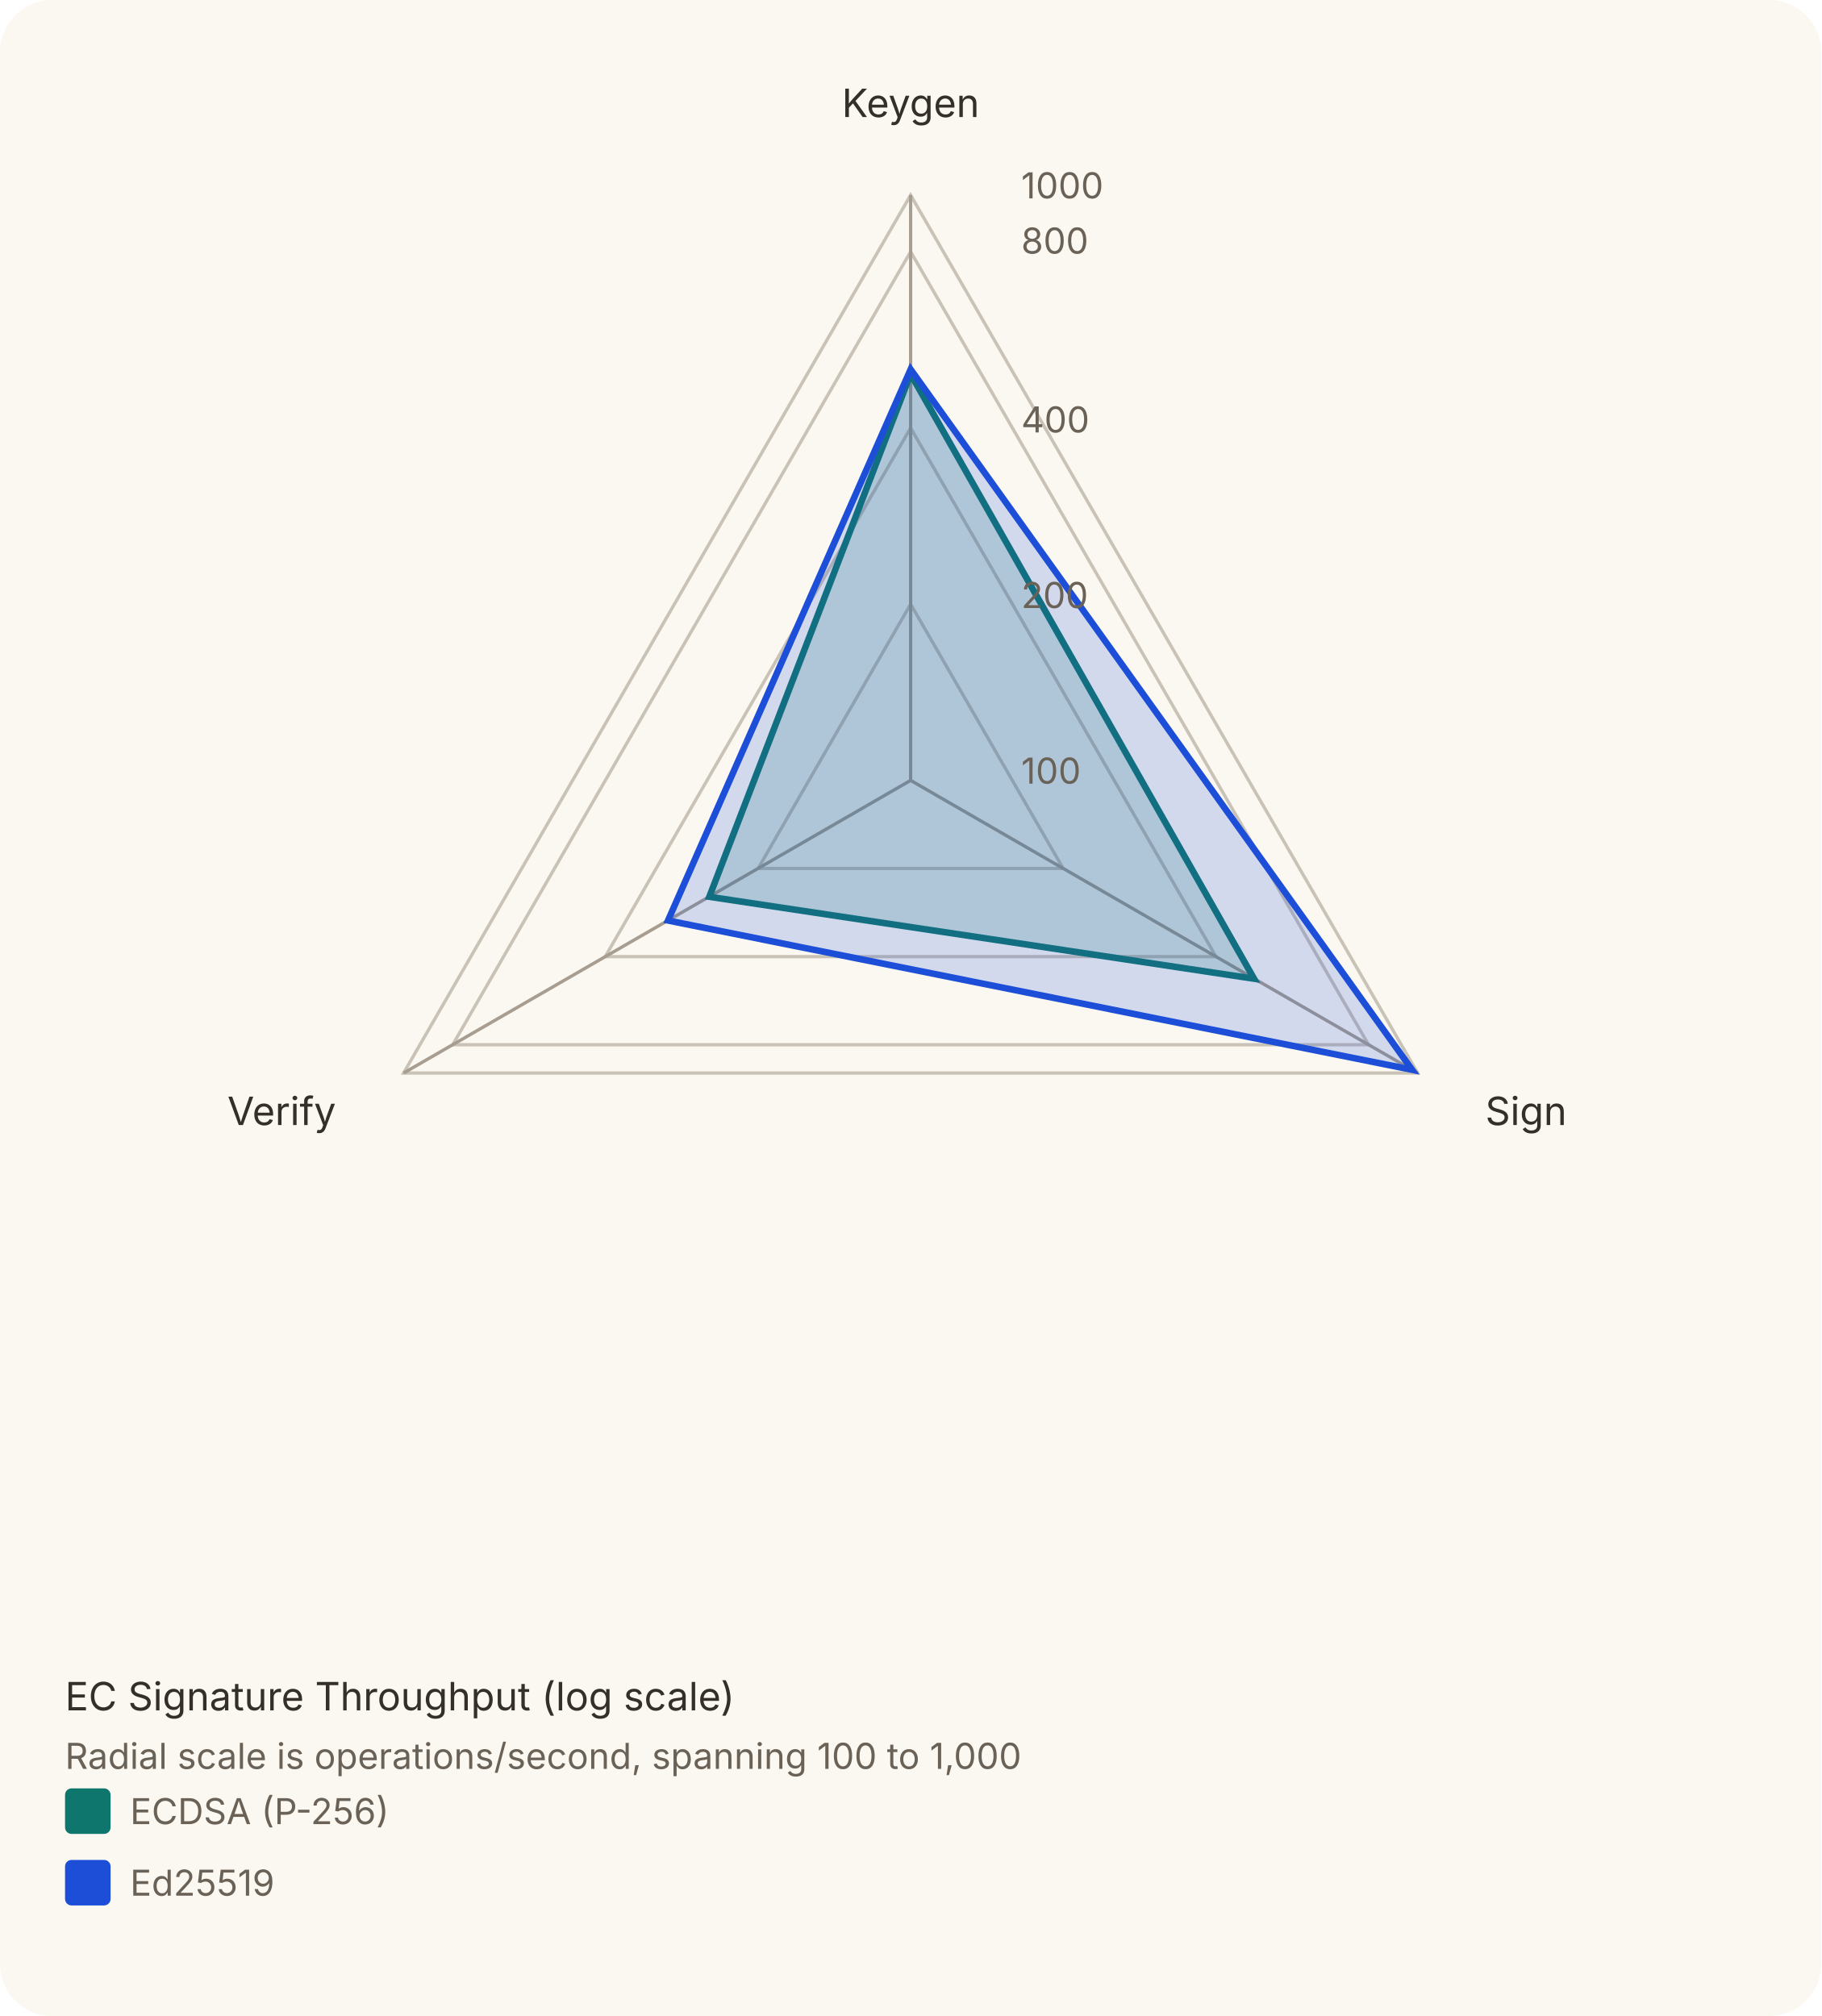
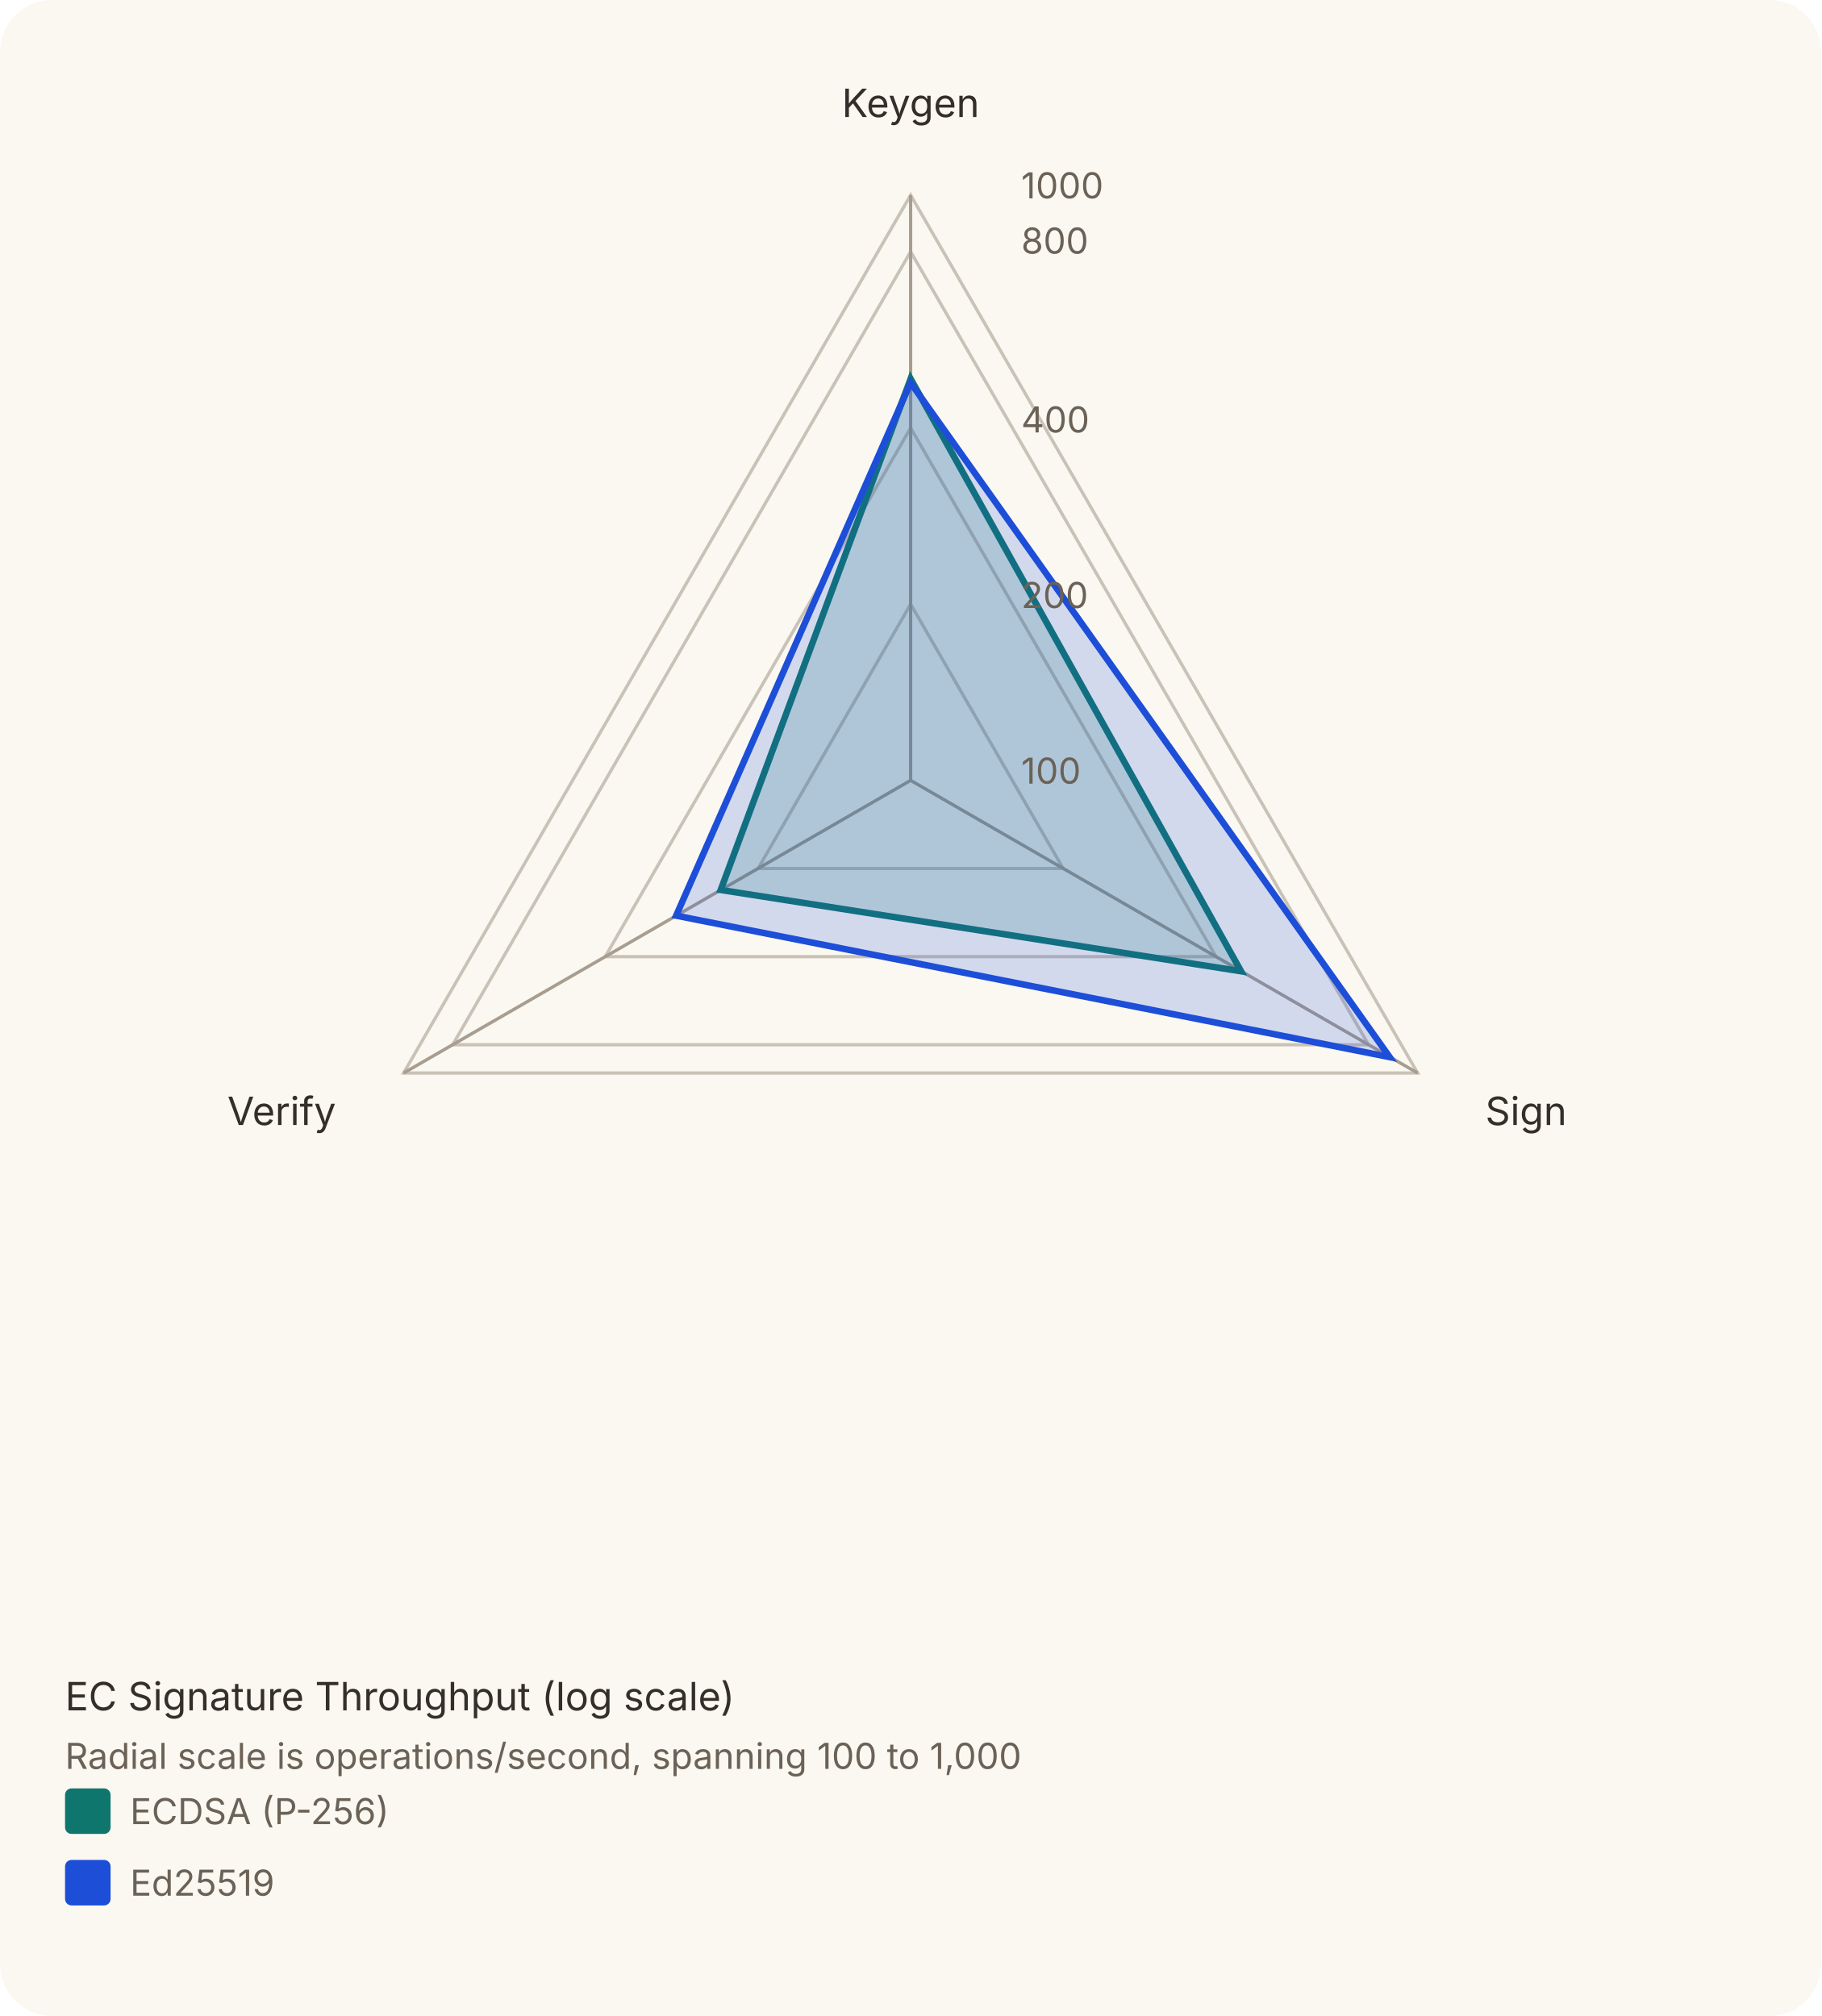
<svg xmlns="http://www.w3.org/2000/svg" width="560" height="620" viewBox="0 0 560 620" role="img" aria-labelledby="title desc">
  <style>
    .bg { fill: #fbf8f1; }
    .grid { fill: none; stroke: #c9c2b7; stroke-width: 1; }
    .axis { stroke: #a79d90; stroke-width: 1; }
    .label { fill: #342f29; font: 12px ui-sans-serif, -apple-system, BlinkMacSystemFont, "Segoe UI", sans-serif; }
    .small { fill: #6b6257; font: 11px ui-sans-serif, -apple-system, BlinkMacSystemFont, "Segoe UI", sans-serif; }
  </style>
  <rect class="bg" x="0" y="0" width="560" height="620" rx="16" />
  <polygon class="grid" points="280.0,240.0 280.0,240.0 280.0,240.0" />
  <polygon class="grid" points="280.0,185.8 326.9,267.1 233.1,267.1" />
  <polygon class="grid" points="280.0,131.6 373.9,294.2 186.1,294.2" />
  <polygon class="grid" points="280.0,77.4 420.8,321.3 139.2,321.3" />
  <polygon class="grid" points="280.0,60.0 435.9,330.0 124.1,330.0" />
  <line class="axis" x1="280" y1="240" x2="280.0" y2="60.0" />
  <line class="axis" x1="280" y1="240" x2="435.9" y2="330.0" />
  <line class="axis" x1="280" y1="240" x2="124.1" y2="330.0" />
-   <polygon points="280.0,115.0 385.6,301.0 218.1,275.8" fill="#0f766e" fill-opacity="0.18" stroke="#0f766e" stroke-width="2" />
+   <polygon points="280.0,116.5 381.6,298.7 221.6,273.7" fill="#0f766e" fill-opacity="0.18" stroke="#0f766e" stroke-width="2" />
  <rect x="20" y="550" width="14" height="14" rx="2" fill="#0f766e" />
  <text class="small" x="40" y="561">ECDSA (P-256)</text>
-   <polygon points="280.0,113.6 434.2,329.0 205.4,283.1" fill="#1d4ed8" fill-opacity="0.18" stroke="#1d4ed8" stroke-width="2" />
+   <polygon points="280.0,117.7 427.3,325.1 207.9,281.6" fill="#1d4ed8" fill-opacity="0.18" stroke="#1d4ed8" stroke-width="2" />
  <rect x="20" y="572" width="14" height="14" rx="2" fill="#1d4ed8" />
  <text class="small" x="40" y="583">Ed25519</text>
  <text class="small" x="314" y="241">100</text>
  <text class="small" x="314" y="187">200</text>
  <text class="small" x="314" y="133">400</text>
  <text class="small" x="314" y="78">800</text>
  <text class="small" x="314" y="61">1000</text>
  <text class="label" x="280.0" y="36.0" text-anchor="middle">Keygen</text>
  <text class="label" x="456.7" y="346.0" text-anchor="start">Sign</text>
  <text class="label" x="103.3" y="346.0" text-anchor="end">Verify</text>
  <text class="label" x="20" y="526">EC Signature Throughput (log scale)</text>
  <text class="small" x="20" y="544">Radial scale is operations/second, spanning 100 to 1,000</text>
</svg>
